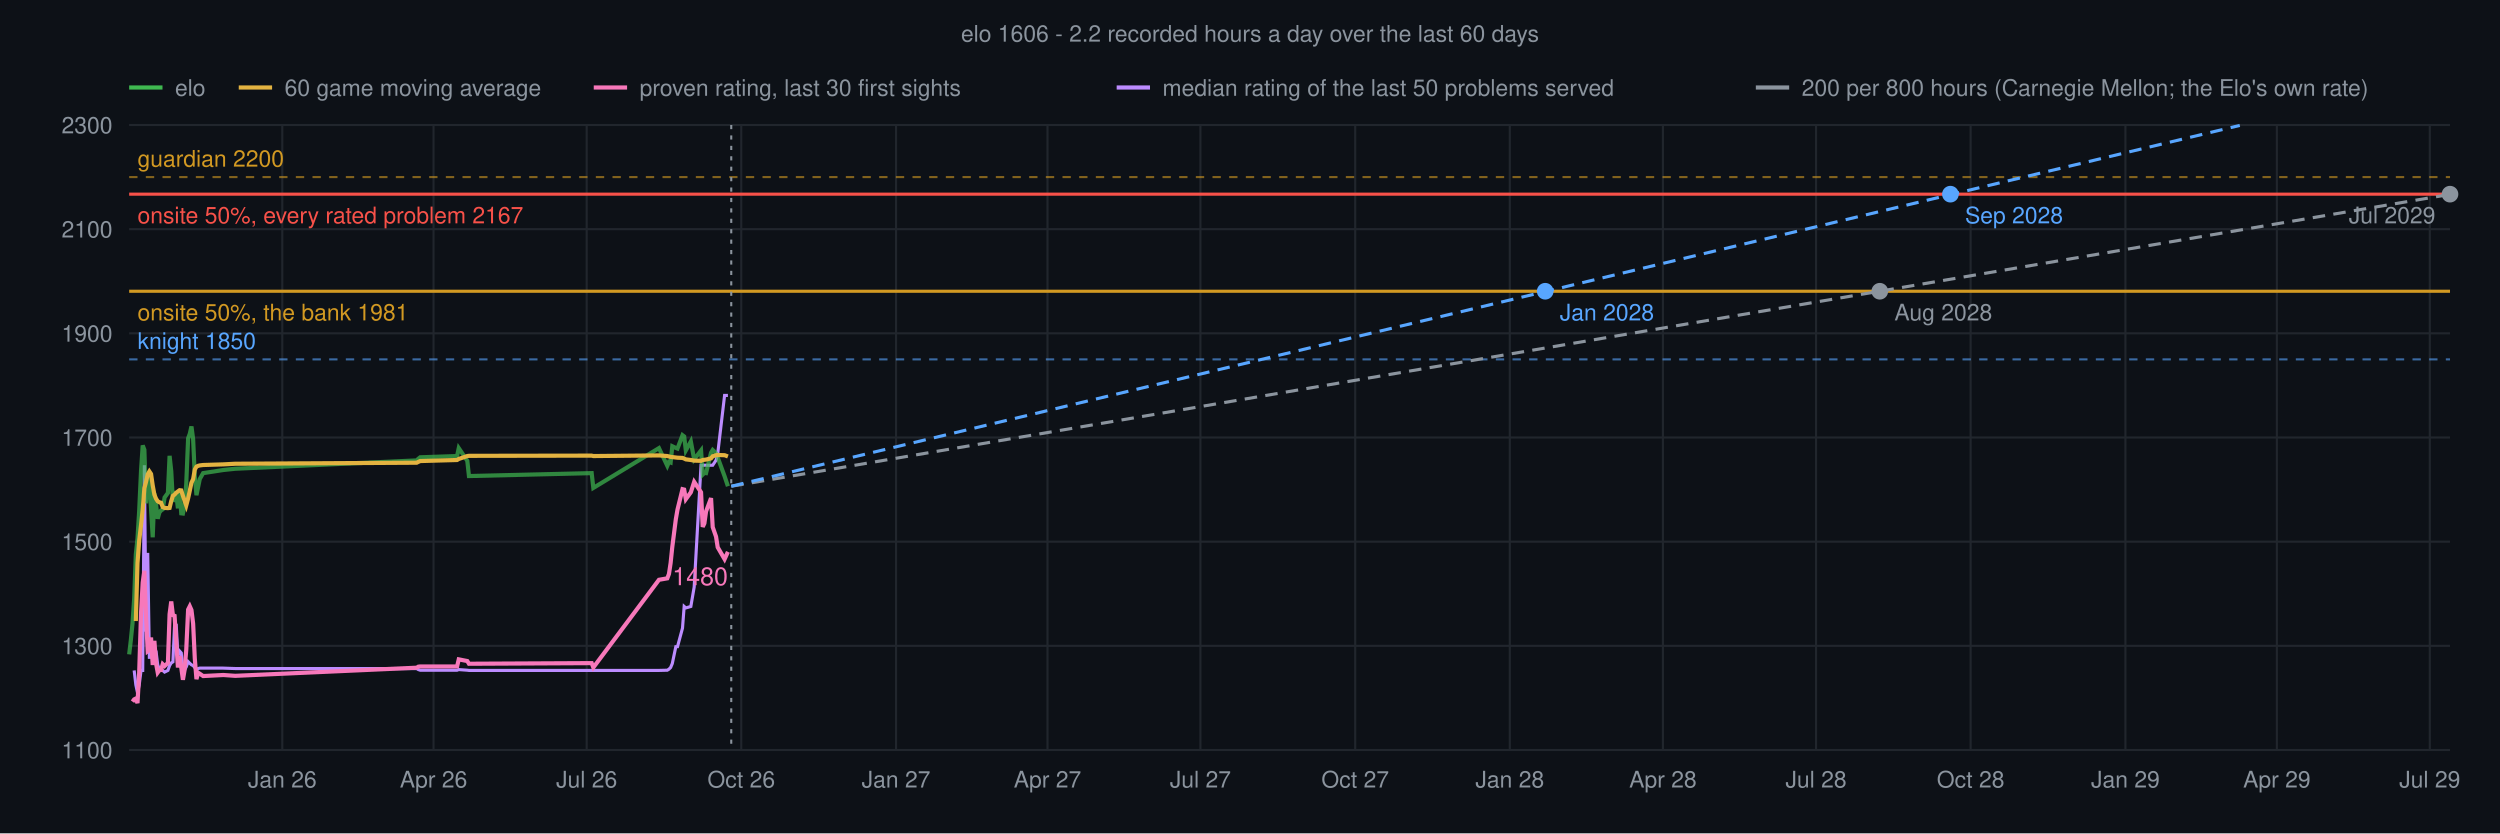
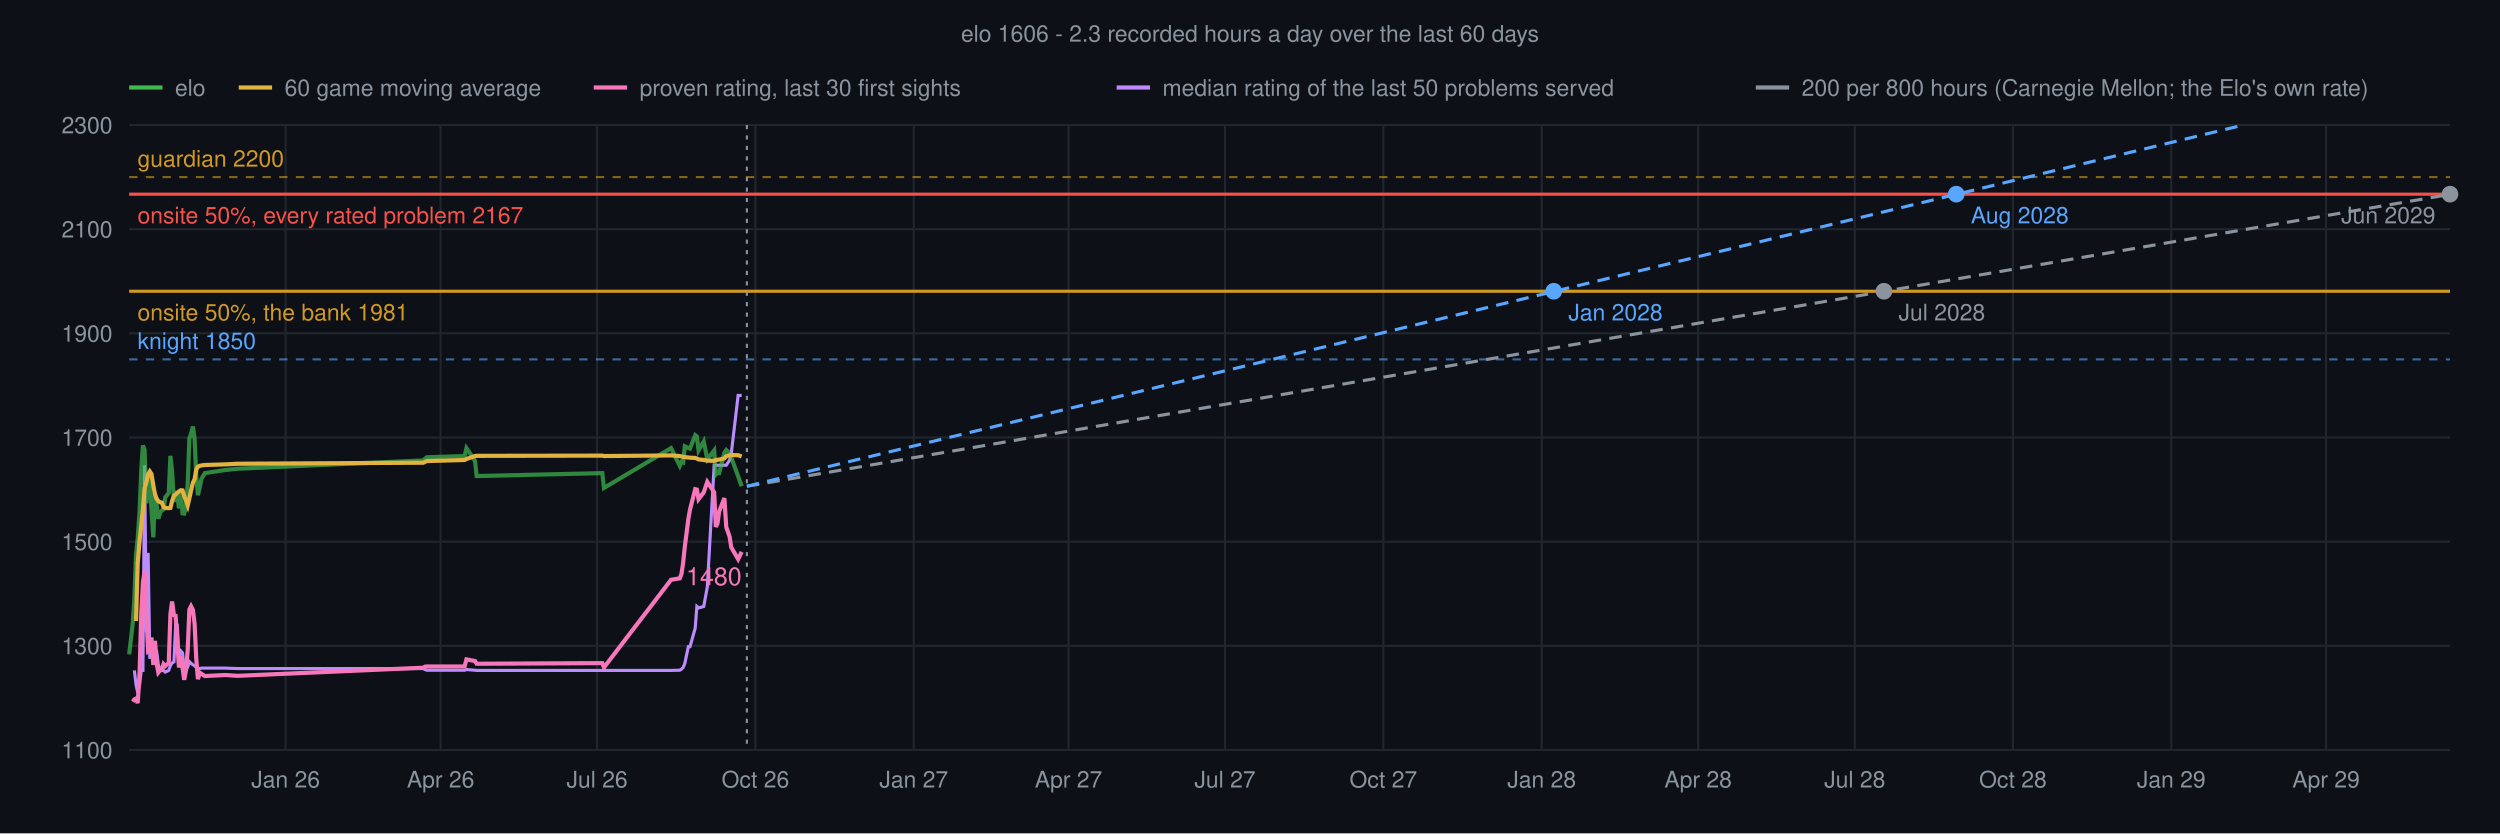
<svg xmlns="http://www.w3.org/2000/svg" viewBox="0 0 1200 400" font-family="Helvetica,sans-serif">
  <rect width="1200" height="400" fill="#0d1117" />
-   <text x="600" y="20" text-anchor="middle" font-size="11" fill="#8b949e">elo 1606 - 2.2 recorded hours a day over the last 60 days</text>
+   <text x="600" y="20" text-anchor="middle" font-size="11" fill="#8b949e">elo 1606 - 2.3 recorded hours a day over the last 60 days</text>
  <line x1="62" y1="360.0" x2="1176" y2="360.0" stroke="#21262d" stroke-width="1" />
  <text x="54" y="364.0" text-anchor="end" font-size="11" fill="#8b949e">1100</text>
  <line x1="62" y1="310.0" x2="1176" y2="310.0" stroke="#21262d" stroke-width="1" />
  <text x="54" y="314.0" text-anchor="end" font-size="11" fill="#8b949e">1300</text>
  <line x1="62" y1="260.0" x2="1176" y2="260.0" stroke="#21262d" stroke-width="1" />
  <text x="54" y="264.0" text-anchor="end" font-size="11" fill="#8b949e">1500</text>
  <line x1="62" y1="210.0" x2="1176" y2="210.0" stroke="#21262d" stroke-width="1" />
  <text x="54" y="214.0" text-anchor="end" font-size="11" fill="#8b949e">1700</text>
  <line x1="62" y1="160.0" x2="1176" y2="160.0" stroke="#21262d" stroke-width="1" />
  <text x="54" y="164.0" text-anchor="end" font-size="11" fill="#8b949e">1900</text>
  <line x1="62" y1="110.0" x2="1176" y2="110.0" stroke="#21262d" stroke-width="1" />
  <text x="54" y="114.0" text-anchor="end" font-size="11" fill="#8b949e">2100</text>
  <line x1="62" y1="60.0" x2="1176" y2="60.0" stroke="#21262d" stroke-width="1" />
  <text x="54" y="64.0" text-anchor="end" font-size="11" fill="#8b949e">2300</text>
-   <line x1="135.5" y1="60" x2="135.5" y2="360" stroke="#21262d" stroke-width="1" />
-   <text x="135.5" y="378" text-anchor="middle" font-size="11" fill="#8b949e">Jan 26</text>
-   <line x1="208.1" y1="60" x2="208.1" y2="360" stroke="#21262d" stroke-width="1" />
-   <text x="208.1" y="378" text-anchor="middle" font-size="11" fill="#8b949e">Apr 26</text>
-   <line x1="281.6" y1="60" x2="281.6" y2="360" stroke="#21262d" stroke-width="1" />
-   <text x="281.6" y="378" text-anchor="middle" font-size="11" fill="#8b949e">Jul 26</text>
-   <line x1="355.8" y1="60" x2="355.8" y2="360" stroke="#21262d" stroke-width="1" />
-   <text x="355.8" y="378" text-anchor="middle" font-size="11" fill="#8b949e">Oct 26</text>
-   <line x1="430.1" y1="60" x2="430.1" y2="360" stroke="#21262d" stroke-width="1" />
-   <text x="430.1" y="378" text-anchor="middle" font-size="11" fill="#8b949e">Jan 27</text>
-   <line x1="502.8" y1="60" x2="502.8" y2="360" stroke="#21262d" stroke-width="1" />
-   <text x="502.8" y="378" text-anchor="middle" font-size="11" fill="#8b949e">Apr 27</text>
-   <line x1="576.2" y1="60" x2="576.2" y2="360" stroke="#21262d" stroke-width="1" />
-   <text x="576.2" y="378" text-anchor="middle" font-size="11" fill="#8b949e">Jul 27</text>
-   <line x1="650.5" y1="60" x2="650.5" y2="360" stroke="#21262d" stroke-width="1" />
-   <text x="650.5" y="378" text-anchor="middle" font-size="11" fill="#8b949e">Oct 27</text>
-   <line x1="724.7" y1="60" x2="724.7" y2="360" stroke="#21262d" stroke-width="1" />
-   <text x="724.7" y="378" text-anchor="middle" font-size="11" fill="#8b949e">Jan 28</text>
-   <line x1="798.2" y1="60" x2="798.2" y2="360" stroke="#21262d" stroke-width="1" />
-   <text x="798.2" y="378" text-anchor="middle" font-size="11" fill="#8b949e">Apr 28</text>
-   <line x1="871.7" y1="60" x2="871.7" y2="360" stroke="#21262d" stroke-width="1" />
-   <text x="871.7" y="378" text-anchor="middle" font-size="11" fill="#8b949e">Jul 28</text>
-   <line x1="945.9" y1="60" x2="945.9" y2="360" stroke="#21262d" stroke-width="1" />
-   <text x="945.9" y="378" text-anchor="middle" font-size="11" fill="#8b949e">Oct 28</text>
-   <line x1="1020.2" y1="60" x2="1020.2" y2="360" stroke="#21262d" stroke-width="1" />
-   <text x="1020.2" y="378" text-anchor="middle" font-size="11" fill="#8b949e">Jan 29</text>
-   <line x1="1092.9" y1="60" x2="1092.9" y2="360" stroke="#21262d" stroke-width="1" />
-   <text x="1092.9" y="378" text-anchor="middle" font-size="11" fill="#8b949e">Apr 29</text>
-   <line x1="1166.3" y1="60" x2="1166.3" y2="360" stroke="#21262d" stroke-width="1" />
-   <text x="1166.3" y="378" text-anchor="middle" font-size="11" fill="#8b949e">Jul 29</text>
+   <line x1="137.1" y1="60" x2="137.1" y2="360" stroke="#21262d" stroke-width="1" />
+   <text x="137.1" y="378" text-anchor="middle" font-size="11" fill="#8b949e">Jan 26</text>
+   <line x1="211.5" y1="60" x2="211.5" y2="360" stroke="#21262d" stroke-width="1" />
+   <text x="211.5" y="378" text-anchor="middle" font-size="11" fill="#8b949e">Apr 26</text>
+   <line x1="286.6" y1="60" x2="286.6" y2="360" stroke="#21262d" stroke-width="1" />
+   <text x="286.6" y="378" text-anchor="middle" font-size="11" fill="#8b949e">Jul 26</text>
+   <line x1="362.6" y1="60" x2="362.6" y2="360" stroke="#21262d" stroke-width="1" />
+   <text x="362.6" y="378" text-anchor="middle" font-size="11" fill="#8b949e">Oct 26</text>
+   <line x1="438.6" y1="60" x2="438.6" y2="360" stroke="#21262d" stroke-width="1" />
+   <text x="438.6" y="378" text-anchor="middle" font-size="11" fill="#8b949e">Jan 27</text>
+   <line x1="512.9" y1="60" x2="512.9" y2="360" stroke="#21262d" stroke-width="1" />
+   <text x="512.9" y="378" text-anchor="middle" font-size="11" fill="#8b949e">Apr 27</text>
+   <line x1="588.0" y1="60" x2="588.0" y2="360" stroke="#21262d" stroke-width="1" />
+   <text x="588.0" y="378" text-anchor="middle" font-size="11" fill="#8b949e">Jul 27</text>
+   <line x1="664.0" y1="60" x2="664.0" y2="360" stroke="#21262d" stroke-width="1" />
+   <text x="664.0" y="378" text-anchor="middle" font-size="11" fill="#8b949e">Oct 27</text>
+   <line x1="740.0" y1="60" x2="740.0" y2="360" stroke="#21262d" stroke-width="1" />
+   <text x="740.0" y="378" text-anchor="middle" font-size="11" fill="#8b949e">Jan 28</text>
+   <line x1="815.1" y1="60" x2="815.1" y2="360" stroke="#21262d" stroke-width="1" />
+   <text x="815.1" y="378" text-anchor="middle" font-size="11" fill="#8b949e">Apr 28</text>
+   <line x1="890.3" y1="60" x2="890.3" y2="360" stroke="#21262d" stroke-width="1" />
+   <text x="890.3" y="378" text-anchor="middle" font-size="11" fill="#8b949e">Jul 28</text>
+   <line x1="966.2" y1="60" x2="966.2" y2="360" stroke="#21262d" stroke-width="1" />
+   <text x="966.2" y="378" text-anchor="middle" font-size="11" fill="#8b949e">Oct 28</text>
+   <line x1="1042.2" y1="60" x2="1042.2" y2="360" stroke="#21262d" stroke-width="1" />
+   <text x="1042.2" y="378" text-anchor="middle" font-size="11" fill="#8b949e">Jan 29</text>
+   <line x1="1116.5" y1="60" x2="1116.5" y2="360" stroke="#21262d" stroke-width="1" />
+   <text x="1116.5" y="378" text-anchor="middle" font-size="11" fill="#8b949e">Apr 29</text>
  <line x1="62" y1="85.0" x2="1176" y2="85.0" stroke="#d29922" stroke-width="1" stroke-dasharray="4 4" stroke-opacity="0.6" />
  <text x="66" y="80.0" font-size="11" fill="#d29922">guardian 2200</text>
  <line x1="62" y1="172.5" x2="1176" y2="172.5" stroke="#58a6ff" stroke-width="1" stroke-dasharray="4 4" stroke-opacity="0.6" />
  <text x="66" y="167.5" font-size="11" fill="#58a6ff">knight 1850</text>
  <line x1="62" y1="139.8" x2="1176" y2="139.8" stroke="#d29922" stroke-width="1.5" />
  <text x="66" y="153.8" font-size="11" fill="#d29922">onsite 50%, the bank 1981</text>
  <line x1="62" y1="93.2" x2="1176" y2="93.2" stroke="#f85149" stroke-width="1.5" />
  <text x="66" y="107.2" font-size="11" fill="#f85149">onsite 50%, every rated problem 2167</text>
-   <line x1="351.0" y1="60" x2="351.0" y2="360" stroke="#8b949e" stroke-width="1" stroke-dasharray="2 3" />
-   <line x1="351.0" y1="233.4" x2="1176.0" y2="93.3" stroke="#8b949e" stroke-width="1.5" stroke-dasharray="6 4" />
-   <circle cx="902.3" cy="139.8" r="4" fill="#8b949e" />
-   <text x="909.3" y="153.8" text-anchor="start" font-size="11" fill="#8b949e">Aug 2028</text>
+   <line x1="358.5" y1="60" x2="358.5" y2="360" stroke="#8b949e" stroke-width="1" stroke-dasharray="2 3" />
+   <line x1="358.5" y1="233.4" x2="1176.0" y2="93.3" stroke="#8b949e" stroke-width="1.5" stroke-dasharray="6 4" />
+   <circle cx="904.3" cy="139.8" r="4" fill="#8b949e" />
+   <text x="911.3" y="153.8" text-anchor="start" font-size="11" fill="#8b949e">Jul 2028</text>
  <circle cx="1176.0" cy="93.2" r="4" fill="#8b949e" />
-   <text x="1169.0" y="107.2" text-anchor="end" font-size="11" fill="#8b949e">Jul 2029</text>
-   <line x1="351.0" y1="233.4" x2="1075.1" y2="60.2" stroke="#58a6ff" stroke-width="1.5" stroke-dasharray="6 4" />
-   <circle cx="741.7" cy="139.8" r="4" fill="#58a6ff" />
-   <text x="748.7" y="153.8" text-anchor="start" font-size="11" fill="#58a6ff">Jan 2028</text>
-   <circle cx="936.2" cy="93.2" r="4" fill="#58a6ff" />
-   <text x="943.2" y="107.2" text-anchor="start" font-size="11" fill="#58a6ff">Sep 2028</text>
-   <polyline points="64.4,321.8 65.2,328.7 66.0,332.5 66.8,328.9 67.7,321.8 68.5,321.8 69.3,223.3 70.1,303.2 70.9,265.4 71.7,315.5 72.5,315.5 73.3,313.8 74.1,311.9 74.9,312.7 75.7,319.1 76.5,321.2 77.3,321.8 78.1,321.8 79.0,322.6 80.6,321.8 81.4,319.5 82.2,318.2 83.0,317.7 83.8,300.1 84.6,300.1 85.4,314.9 86.2,312.5 87.0,313.4 87.8,321.1 88.6,321.5 89.4,320.1 90.3,317.6 91.1,318.4 91.9,319.1 92.7,319.5 93.5,320.4 94.3,321.7 95.1,320.9 95.9,320.7 97.5,320.7 107.2,320.7 112.9,320.9 200.0,320.9 200.8,321.4 201.7,321.7 219.4,321.7 220.2,321.4 224.3,321.7 225.1,321.8 284.0,321.8 284.8,321.8 316.3,321.8 320.3,321.7 321.1,321.2 321.9,320.4 322.7,318.5 324.4,310.4 325.2,310.4 327.6,301.5 328.4,291.1 329.2,291.8 331.6,291.1 333.2,281.8 336.5,223.3 337.3,223.3 338.1,223.3 338.9,223.3 341.3,223.3 342.1,223.3 343.7,220.9 344.5,217.8 347.8,189.8 349.4,189.8" fill="none" stroke="#bc8cff" stroke-width="1.5" />
-   <polyline points="62.0,314.1 62.8,307.3 63.6,299.3 64.4,287.4 65.2,266.1 66.0,258.5 66.8,245.3 67.7,225.9 68.5,213.8 69.3,215.9 70.1,241.6 70.9,227.2 71.7,231.3 72.5,244.3 73.3,257.9 74.1,236.8 74.9,242.2 75.7,249.0 76.5,246.0 77.3,245.0 78.1,244.5 79.0,238.8 80.6,236.6 81.4,218.8 82.2,226.2 83.0,240.9 83.8,236.8 84.6,237.4 85.4,244.0 86.2,235.7 87.0,246.4 87.8,246.5 88.6,242.7 89.4,232.2 90.3,210.4 91.1,208.2 91.9,204.7 92.7,210.8 93.5,228.5 94.3,237.7 95.1,233.8 95.9,229.9 97.5,227.1 107.2,225.6 112.9,225.0 200.0,221.0 200.8,220.2 201.7,219.5 219.4,218.9 220.2,215.1 224.3,221.2 225.1,228.5 284.0,227.1 284.8,234.2 316.3,215.1 320.3,223.6 321.1,221.7 321.9,222.0 322.7,214.2 324.4,215.0 325.2,215.3 327.6,208.9 328.4,209.5 329.2,216.2 331.6,211.9 333.2,220.5 336.5,216.2 337.3,227.8 338.1,227.0 338.9,227.1 341.3,217.3 342.1,216.0 343.7,217.5 344.5,219.6 347.8,228.6 349.4,233.4" fill="none" stroke="#3fb950" stroke-width="2" stroke-opacity="0.7" />
-   <polyline points="65.2,298.1 66.0,270.3 66.8,259.6 67.7,252.0 68.5,244.6 69.3,234.3 70.1,231.3 70.9,227.7 71.7,226.3 72.5,227.5 73.3,233.0 74.1,237.4 74.9,239.4 75.7,240.6 76.5,241.1 77.3,241.3 78.1,243.4 79.0,243.8 80.6,243.9 81.4,243.8 82.2,240.5 83.0,238.0 83.8,237.4 84.6,236.5 85.4,235.9 86.2,235.3 87.0,235.4 87.8,238.0 88.6,240.3 89.4,242.6 90.3,239.2 91.1,235.5 91.9,231.7 92.7,230.0 93.5,225.4 94.3,224.0 95.1,223.6 95.9,223.4 97.5,223.2 107.2,222.9 112.9,222.6 200.0,222.1 200.8,221.7 201.7,221.3 219.4,220.8 220.2,220.3 224.3,218.9 225.1,218.8 284.0,218.7 284.8,218.9 316.3,218.6 320.3,218.9 321.1,219.1 321.9,219.3 322.7,219.4 324.4,219.6 325.2,219.7 327.6,219.8 328.4,220.1 329.2,220.5 331.6,220.8 333.2,221.1 336.5,221.2 337.3,220.8 338.1,220.7 338.9,220.6 341.3,220.0 342.1,219.0 343.7,218.5 344.5,218.4 347.8,218.5 349.4,219.1" fill="none" stroke="#e3b341" stroke-width="2" />
-   <polyline points="63.6,336.8 64.4,335.7 65.2,335.3 66.0,337.5 66.8,323.1 67.7,294.2 68.5,279.6 69.3,274.0 70.1,296.0 70.9,312.6 71.7,312.0 72.5,306.0 73.3,319.2 74.1,307.6 74.9,318.4 75.7,322.8 76.5,321.7 77.3,321.6 78.1,318.8 79.0,319.7 80.6,318.2 81.4,294.8 82.2,288.7 83.0,295.3 83.8,295.6 84.6,308.2 85.4,320.4 86.2,314.9 87.0,320.4 87.8,326.3 88.6,321.6 89.4,311.9 90.3,292.6 91.1,291.0 91.9,292.8 92.7,299.3 93.5,316.1 94.3,326.0 95.1,322.9 95.9,323.4 97.5,324.5 107.2,324.0 112.9,324.4 200.0,320.5 200.8,320.0 201.7,319.9 219.4,319.9 220.2,316.5 224.3,317.3 225.1,318.6 284.0,318.3 284.8,320.4 316.3,278.3 320.3,277.6 321.1,275.5 321.9,270.2 322.7,262.5 324.4,249.2 325.2,244.6 327.6,234.8 328.4,235.0 329.2,239.6 331.6,236.3 333.2,231.3 336.5,236.3 337.3,252.9 338.1,251.2 338.9,245.5 341.3,239.1 342.1,253.0 343.7,257.6 344.5,262.7 347.8,268.4 349.4,264.9" fill="none" stroke="#f778ba" stroke-width="2" />
-   <text x="349.4" y="280.9" text-anchor="end" font-size="12" fill="#f778ba">1480</text>
+   <text x="1169.0" y="107.2" text-anchor="end" font-size="11" fill="#8b949e">Jun 2029</text>
+   <line x1="358.5" y1="233.4" x2="1076.9" y2="60.0" stroke="#58a6ff" stroke-width="1.5" stroke-dasharray="6 4" />
+   <circle cx="745.8" cy="139.8" r="4" fill="#58a6ff" />
+   <text x="752.8" y="153.8" text-anchor="start" font-size="11" fill="#58a6ff">Jan 2028</text>
+   <circle cx="939.0" cy="93.2" r="4" fill="#58a6ff" />
+   <text x="946.0" y="107.2" text-anchor="start" font-size="11" fill="#58a6ff">Aug 2028</text>
+   <polyline points="64.5,321.8 65.3,328.7 66.1,332.5 67.0,328.9 67.8,321.8 68.6,321.8 69.4,223.3 70.3,303.2 71.1,265.4 71.9,315.5 72.7,315.5 73.6,313.8 74.4,311.9 75.2,312.7 76.0,319.1 76.9,321.2 77.7,321.8 78.5,321.8 79.3,322.6 81.0,321.8 81.8,319.5 82.6,318.2 83.5,317.7 84.3,300.1 85.1,300.1 85.9,314.9 86.8,312.5 87.6,313.4 88.4,321.1 89.3,321.5 90.1,320.1 90.9,317.6 91.7,318.4 92.6,319.1 93.4,319.5 94.2,320.4 95.0,321.7 95.9,320.9 96.7,320.7 98.3,320.7 108.2,320.7 114.0,320.9 203.2,320.9 204.0,321.4 204.9,321.7 223.0,321.7 223.9,321.4 228.0,321.7 228.8,321.8 289.1,321.8 289.9,321.8 322.1,321.8 326.3,321.7 327.1,321.2 327.9,320.4 328.7,318.5 330.4,310.4 331.2,310.4 333.7,301.5 334.5,291.1 335.3,291.8 337.8,291.1 339.5,281.8 342.8,223.3 343.6,223.3 344.4,223.3 345.2,223.3 347.7,223.3 348.6,223.3 350.2,220.9 351.0,217.8 354.3,189.8 356.0,189.8" fill="none" stroke="#bc8cff" stroke-width="1.5" />
+   <polyline points="62.0,314.1 62.8,307.3 63.7,299.3 64.5,287.4 65.3,266.1 66.1,258.5 67.0,245.3 67.8,225.9 68.6,213.8 69.4,215.9 70.3,241.6 71.1,227.2 71.9,231.3 72.7,244.3 73.6,257.9 74.4,236.8 75.2,242.2 76.0,249.0 76.9,246.0 77.7,245.0 78.5,244.5 79.3,238.8 81.0,236.6 81.8,218.8 82.6,226.2 83.5,240.9 84.3,236.8 85.1,237.4 85.9,244.0 86.8,235.7 87.6,246.4 88.4,246.5 89.3,242.7 90.1,232.2 90.9,210.4 91.7,208.2 92.6,204.7 93.4,210.8 94.2,228.5 95.0,237.7 95.9,233.8 96.7,229.9 98.3,227.1 108.2,225.6 114.0,225.0 203.2,221.0 204.0,220.2 204.9,219.5 223.0,218.9 223.9,215.1 228.0,221.2 228.8,228.5 289.1,227.1 289.9,234.2 322.1,215.1 326.3,223.6 327.1,221.7 327.9,222.0 328.7,214.2 330.4,215.0 331.2,215.3 333.7,208.9 334.5,209.5 335.3,216.2 337.8,211.9 339.5,220.5 342.8,216.2 343.6,227.8 344.4,227.0 345.2,227.1 347.7,217.3 348.6,216.0 350.2,217.5 351.0,219.6 354.3,228.6 356.0,233.4" fill="none" stroke="#3fb950" stroke-width="2" stroke-opacity="0.7" />
+   <polyline points="65.3,298.1 66.1,270.3 67.0,259.6 67.8,252.0 68.6,244.6 69.4,234.3 70.3,231.3 71.1,227.7 71.9,226.3 72.7,227.5 73.6,233.0 74.4,237.4 75.2,239.4 76.0,240.6 76.9,241.1 77.7,241.3 78.5,243.4 79.3,243.8 81.0,243.9 81.8,243.8 82.6,240.5 83.5,238.0 84.3,237.4 85.1,236.5 85.9,235.9 86.8,235.3 87.6,235.4 88.4,238.0 89.3,240.3 90.1,242.6 90.9,239.2 91.7,235.5 92.6,231.7 93.4,230.0 94.2,225.4 95.0,224.0 95.9,223.6 96.7,223.4 98.3,223.2 108.2,222.9 114.0,222.6 203.2,222.1 204.0,221.7 204.9,221.3 223.0,220.8 223.9,220.3 228.0,218.9 228.8,218.8 289.1,218.7 289.9,218.9 322.1,218.6 326.3,218.9 327.1,219.1 327.9,219.3 328.7,219.4 330.4,219.6 331.2,219.7 333.7,219.8 334.5,220.1 335.3,220.5 337.8,220.8 339.5,221.1 342.8,221.2 343.6,220.8 344.4,220.7 345.2,220.6 347.7,220.0 348.6,219.0 350.2,218.5 351.0,218.4 354.3,218.5 356.0,219.1" fill="none" stroke="#e3b341" stroke-width="2" />
+   <polyline points="63.7,336.8 64.5,335.7 65.3,335.3 66.1,337.5 67.0,323.1 67.8,294.2 68.6,279.6 69.4,274.0 70.3,296.0 71.1,312.6 71.9,312.0 72.7,306.0 73.6,319.2 74.4,307.6 75.2,318.4 76.0,322.8 76.9,321.7 77.7,321.6 78.5,318.8 79.3,319.7 81.0,318.2 81.8,294.8 82.6,288.7 83.5,295.3 84.3,295.6 85.1,308.2 85.9,320.4 86.8,314.9 87.6,320.4 88.4,326.3 89.3,321.6 90.1,311.9 90.9,292.6 91.7,291.0 92.6,292.8 93.4,299.3 94.2,316.1 95.0,326.0 95.9,322.9 96.7,323.4 98.3,324.5 108.2,324.0 114.0,324.4 203.2,320.5 204.0,320.0 204.9,319.9 223.0,319.9 223.9,316.5 228.0,317.3 228.8,318.6 289.1,318.3 289.9,320.4 322.1,278.3 326.3,277.6 327.1,275.5 327.9,270.2 328.7,262.5 330.4,249.2 331.2,244.6 333.7,234.8 334.5,235.0 335.3,239.6 337.8,236.3 339.5,231.3 342.8,236.3 343.6,252.9 344.4,251.2 345.2,245.5 347.7,239.1 348.6,253.0 350.2,257.6 351.0,262.7 354.3,268.4 356.0,264.9" fill="none" stroke="#f778ba" stroke-width="2" />
+   <text x="356.0" y="280.9" text-anchor="end" font-size="12" fill="#f778ba">1480</text>
  <line x1="62" y1="42" x2="78" y2="42" stroke="#3fb950" stroke-width="2" />
  <text x="84" y="46" font-size="11" fill="#8b949e">elo</text>
  <line x1="114.6" y1="42" x2="130.6" y2="42" stroke="#e3b341" stroke-width="2" />
  <text x="136.6" y="46" font-size="11" fill="#8b949e">60 game moving average</text>
  <line x1="285.0" y1="42" x2="301.0" y2="42" stroke="#f778ba" stroke-width="2" />
  <text x="307.0" y="46" font-size="11" fill="#8b949e">proven rating, last 30 first sights</text>
  <line x1="536.0" y1="42" x2="552.0" y2="42" stroke="#bc8cff" stroke-width="2" />
  <text x="558.0" y="46" font-size="11" fill="#8b949e">median rating of the last 50 problems served</text>
  <line x1="842.8" y1="42" x2="858.8" y2="42" stroke="#8b949e" stroke-width="2" />
  <text x="864.8" y="46" font-size="11" fill="#8b949e">200 per 800 hours (Carnegie Mellon; the Elo's own rate)</text>
  <line x1="1217.8" y1="42" x2="1233.8" y2="42" stroke="#58a6ff" stroke-width="2" />
  <text x="1239.8" y="46" font-size="11" fill="#8b949e">first-sight rate, 35 per 100 hours</text>
</svg>
